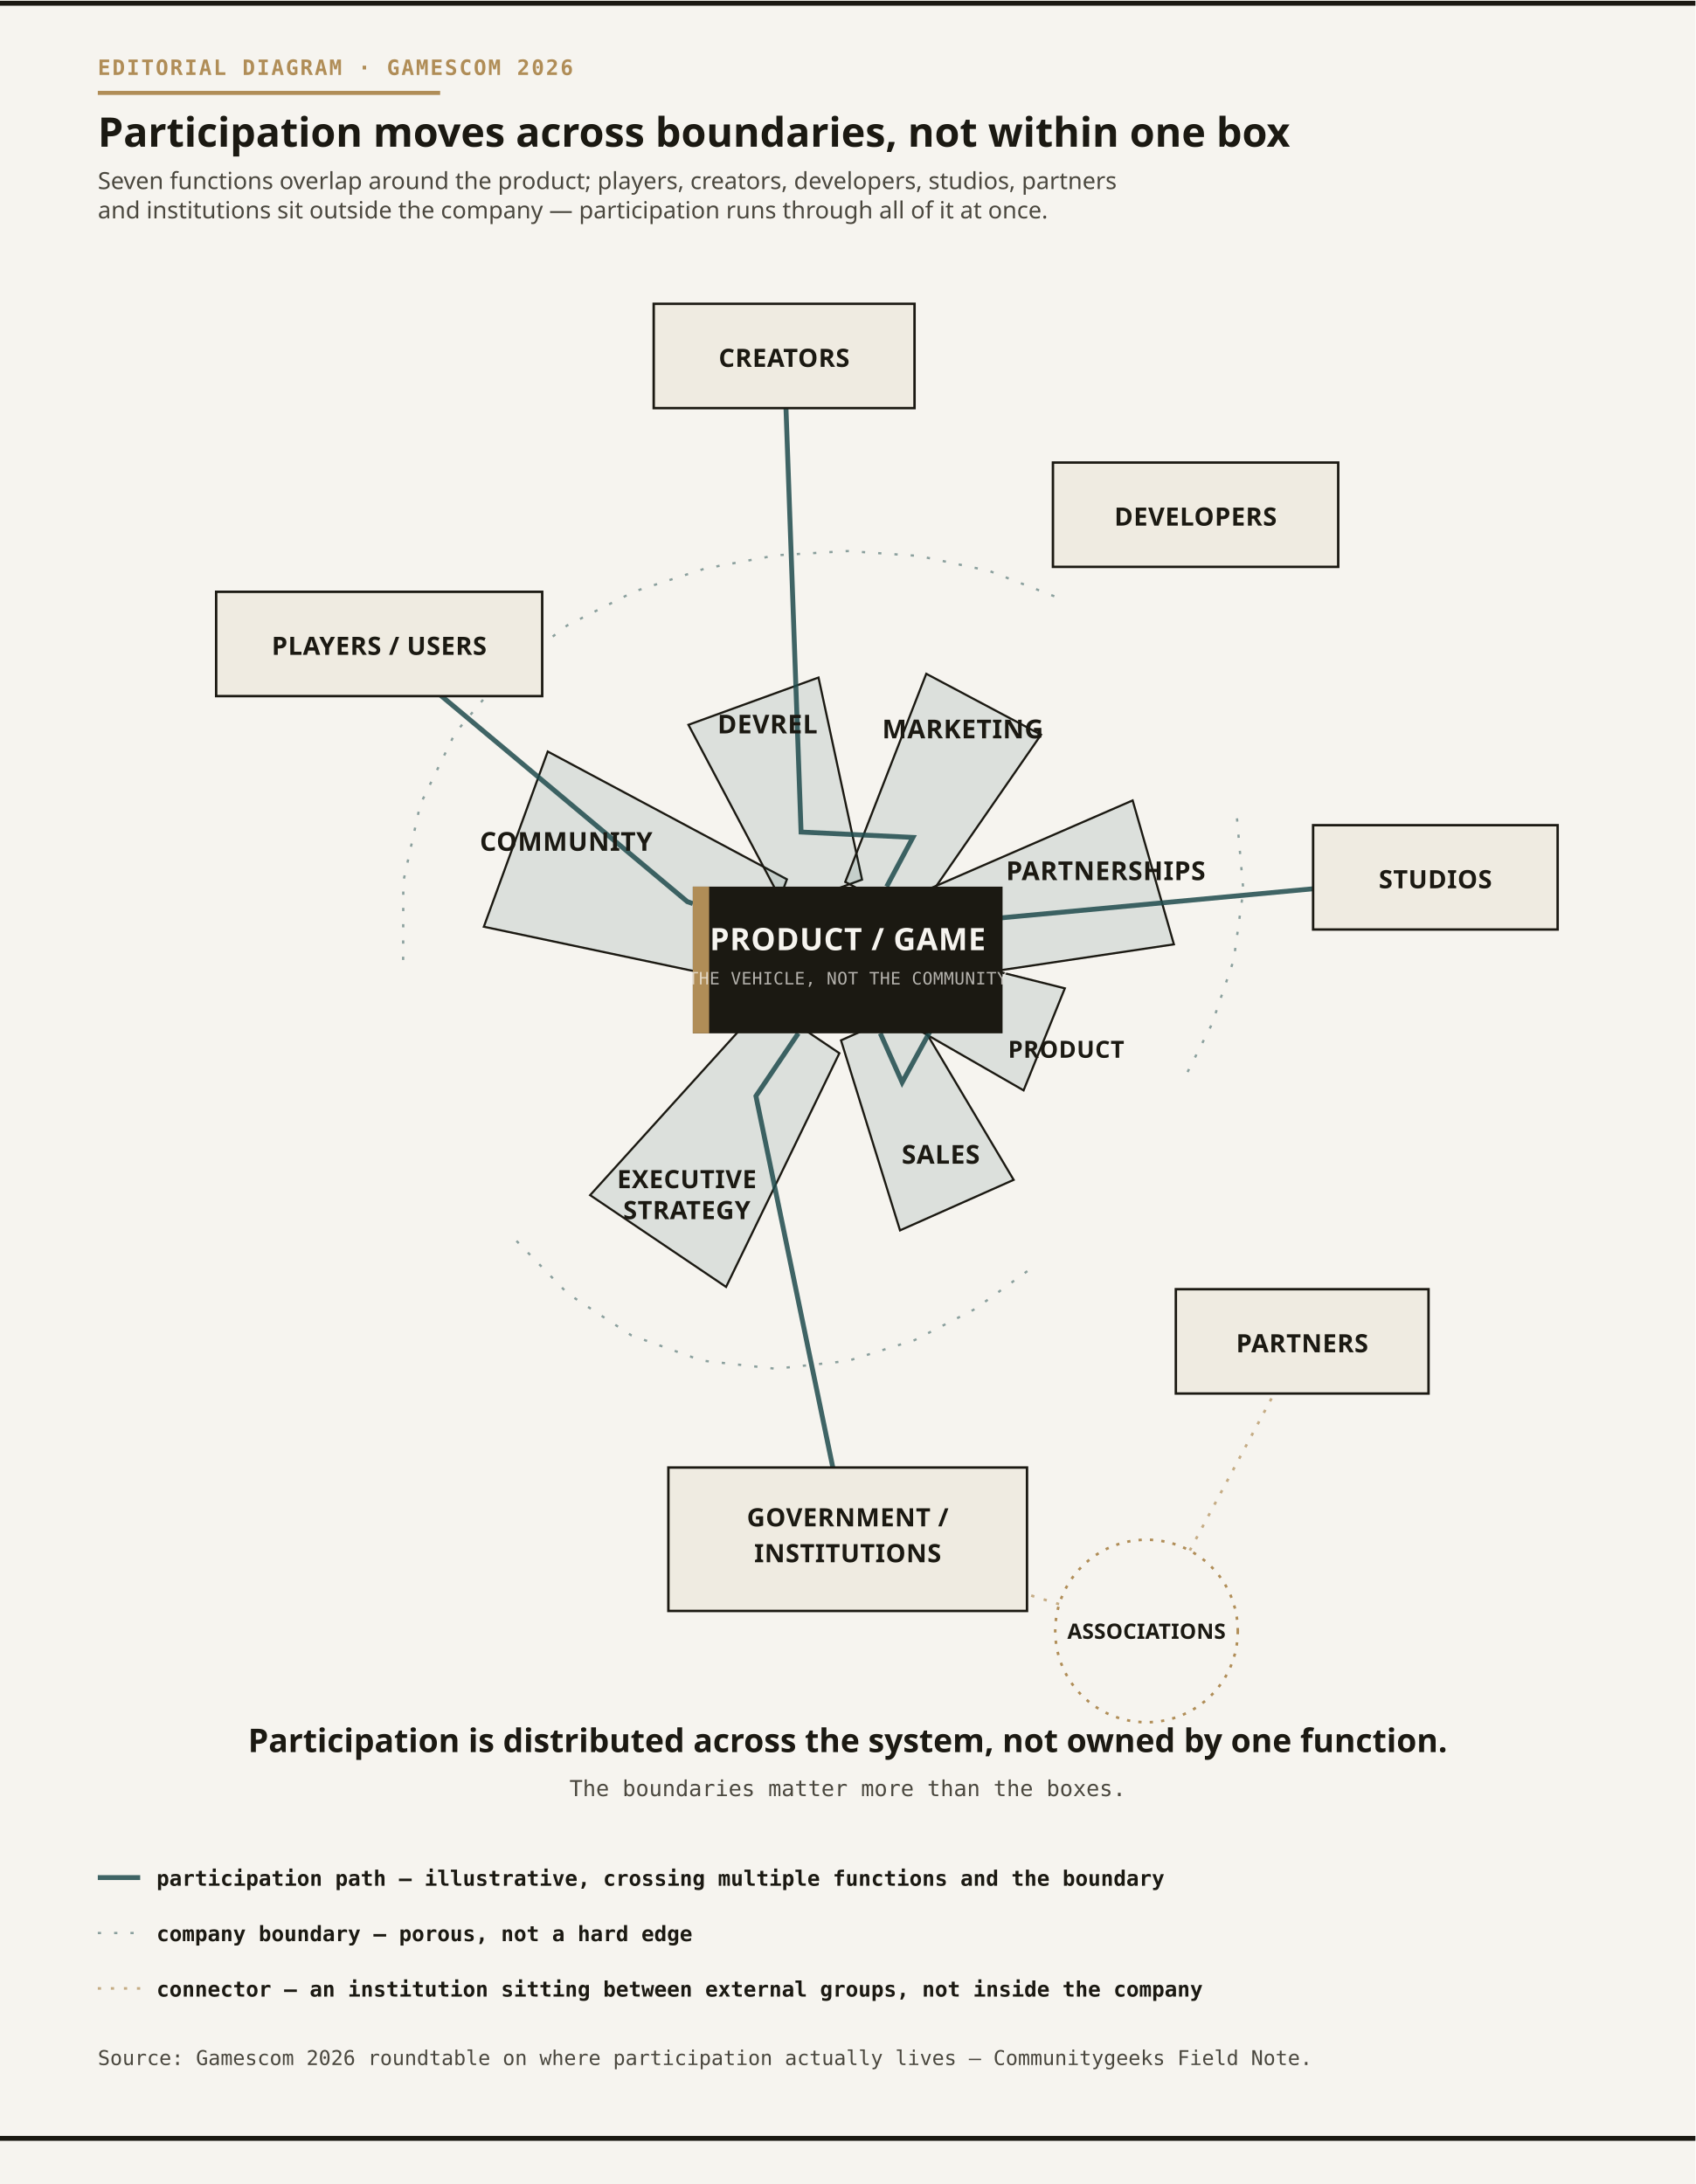
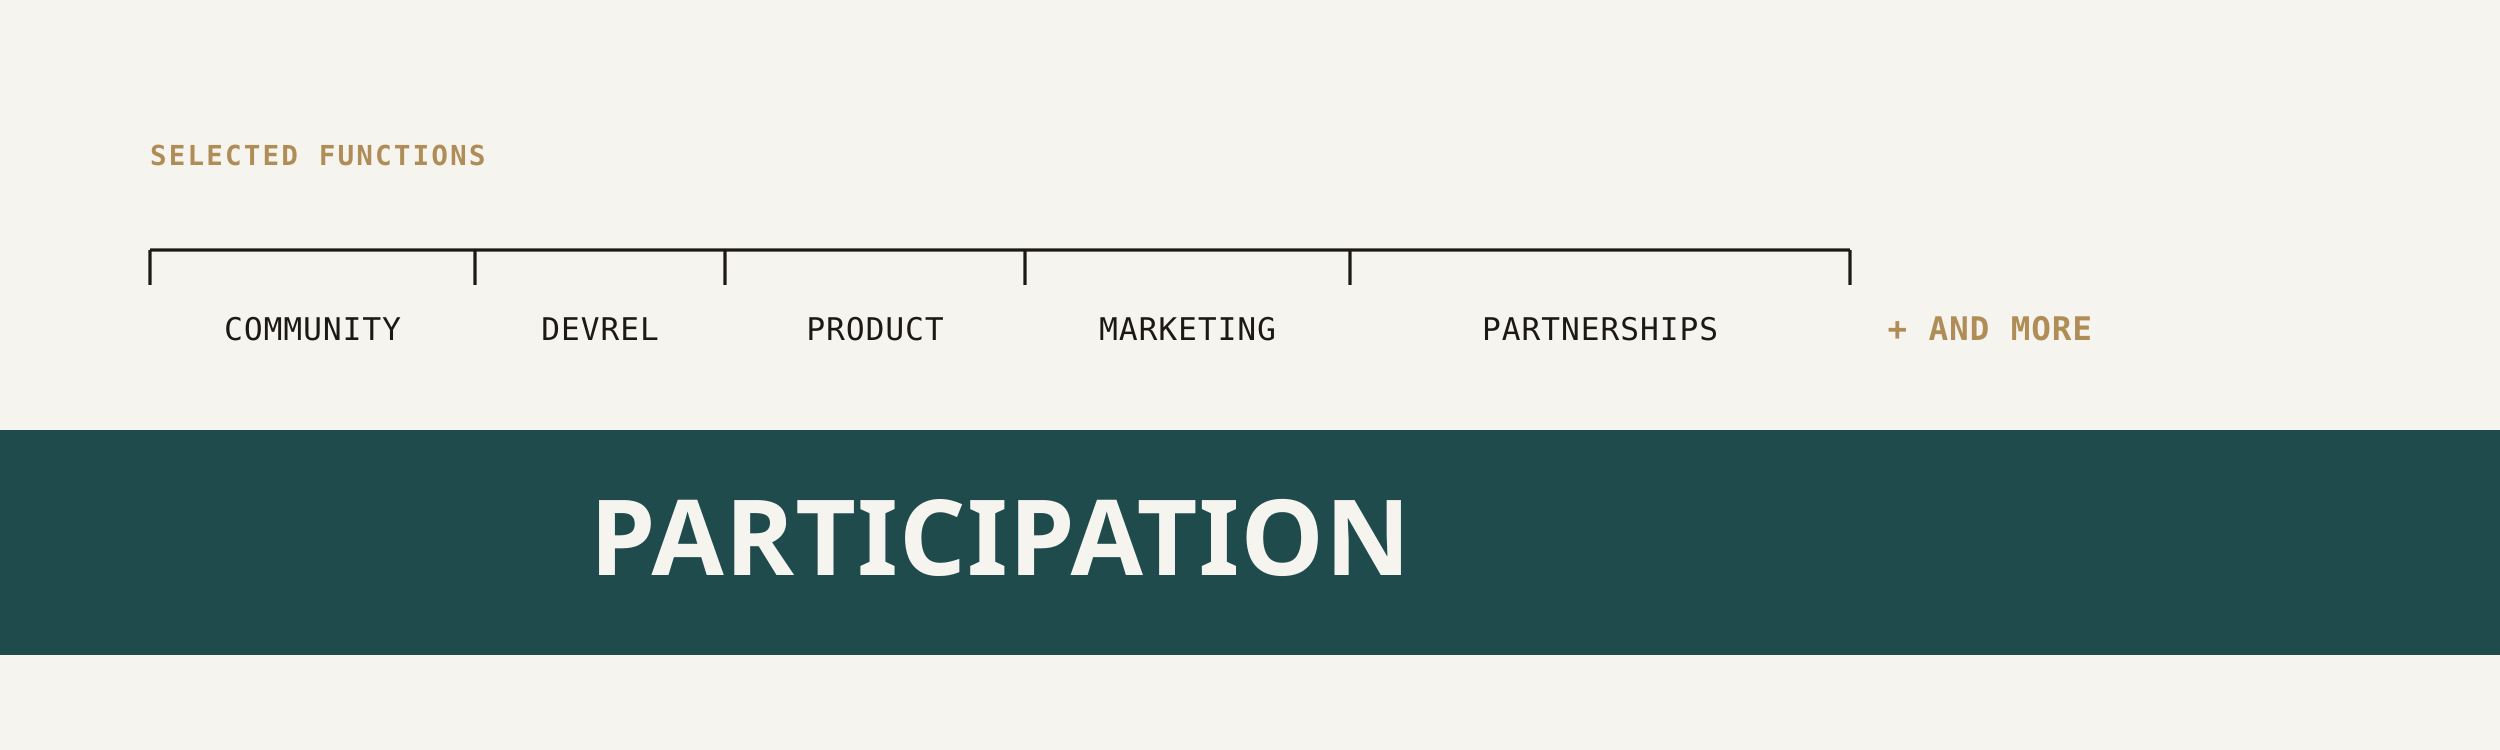
- <svg xmlns="http://www.w3.org/2000/svg" viewBox="0 0 1040 1340" role="img" font-family="Archivo, sans-serif" aria-label="Diagram: a boundary-field map showing the game or product at the center, seven internal organizational functions — community, developer relations, marketing, partnerships, product, sales, and executive strategy — arranged asymmetrically around it as overlapping, permeable zones inside a porous company boundary, with players, creators, developers, studios, partners, and government or institutions positioned outside that boundary, connected by several participation paths that cross multiple functions and the boundary itself, including one path that reaches the product through executive strategy without passing through community, and an associations node sitting between two external groups rather than inside the company.">
-   <rect x="0" y="0" width="1040" height="1340" fill="#F6F4EF" />
-   <line x1="0" y1="2" x2="1040" y2="2" stroke="#1B1912" stroke-width="3" />
-   <text x="60" y="46" font-family="'IBM Plex Mono', monospace" font-size="13" font-weight="700" letter-spacing="0.08em" fill="#B08D57">EDITORIAL DIAGRAM · GAMESCOM 2026</text>
-   <line x1="60" y1="57" x2="270" y2="57" stroke="#B08D57" stroke-width="2.5" />
-   <text x="60" y="90" font-family="Archivo, sans-serif" font-weight="700" font-size="25" fill="#1B1912">Participation moves across boundaries, not within one box</text>
-   <text x="60" y="116" font-size="14.5" fill="#4A473E">Seven functions overlap around the product; players, creators, developers, studios, partners</text>
-   <text x="60" y="134" font-size="14.5" fill="#4A473E">and institutions sit outside the company — participation runs through all of it at once.</text>
-   <polyline points="630.2,779.9 598.0,803.2 561.1,822.2 520.0,835.0 475.8,839.8 430.5,834.8 387.1,819.2 348.3,793.7 315.8,760.3" fill="none" stroke="#1F4B4C" stroke-width="1.4" stroke-dasharray="2 8" opacity="0.5" />
-   <polyline points="247.3,589.0 247.4,540.9 257.8,493.6 279.1,449.9 310.1,412.9 347.8,383.8 389.4,362.8 432.6,348.8 476.2,340.7 520.0,338.1 563.7,341.1 606.9,350.3 648.4,366.5" fill="none" stroke="#1F4B4C" stroke-width="1.4" stroke-dasharray="2 8" opacity="0.5" />
-   <polyline points="758.8,502.1 762.7,546.2 756.8,589.0 743.4,628.4 725.4,663.8" fill="none" stroke="#1F4B4C" stroke-width="1.4" stroke-dasharray="2 8" opacity="0.5" />
-   <polygon points="482.7,539.5 336.0,461.1 296.8,568.6 459.6,603.0" fill="#1F4B4C" fill-opacity="0.12" stroke="#1B1912" stroke-width="1.3" />
-   <polygon points="528.8,539.7 502.1,415.7 422.3,444.7 481.6,556.9" fill="#1F4B4C" fill-opacity="0.12" stroke="#1B1912" stroke-width="1.3" />
-   <polygon points="560.6,563.5 638.6,450.8 568.2,413.4 518.5,541.1" fill="#1F4B4C" fill-opacity="0.12" stroke="#1B1912" stroke-width="1.3" />
-   <polygon points="568.8,602.0 720.1,579.4 694.8,491.1 554.5,552.1" fill="#1F4B4C" fill-opacity="0.12" stroke="#1B1912" stroke-width="1.3" />
-   <polygon points="546.0,621.9 627.9,669.0 653.2,606.4 561.5,583.4" fill="#1F4B4C" fill-opacity="0.12" stroke="#1B1912" stroke-width="1.3" />
-   <polygon points="515.9,638.3 552.1,754.9 621.8,723.9 559.4,618.9" fill="#1F4B4C" fill-opacity="0.12" stroke="#1B1912" stroke-width="1.3" />
-   <polygon points="468.9,615.2 362.0,733.3 445.4,789.6 514.9,646.2" fill="#1F4B4C" fill-opacity="0.12" stroke="#1B1912" stroke-width="1.3" />
-   <polyline points="232.6,395.1 421.6,553.2 425.0,554.4" fill="none" stroke="#1F4B4C" stroke-width="3" opacity="0.85" />
-   <polyline points="481.0,218.4 491.4,510.5 560.0,513.8 543.9,544.0" fill="none" stroke="#1F4B4C" stroke-width="3" opacity="0.85" />
-   <polyline points="520.0,944.4 463.7,672.5 489.7,634.0" fill="none" stroke="#1F4B4C" stroke-width="3" opacity="0.85" />
-   <polyline points="880.5,538.3 608.3,563.7 553.4,664.1 540.0,634.0" fill="none" stroke="#1F4B4C" stroke-width="3" opacity="0.85" />
-   <line x1="703.3" y1="1000.7" x2="798.8" y2="823.0" stroke="#B08D57" stroke-width="1.6" stroke-dasharray="2 6" opacity="0.7" />
-   <line x1="703.3" y1="1000.7" x2="520.0" y2="944.4" stroke="#B08D57" stroke-width="1.6" stroke-dasharray="2 6" opacity="0.7" />
-   <rect x="425" y="544" width="190" height="90" fill="#1B1912" />
-   <rect x="425" y="544" width="10" height="90" fill="#B08D57" />
-   <text x="520" y="583" text-anchor="middle" font-family="Archivo, sans-serif" font-weight="700" font-size="19" letter-spacing="0.02em" fill="#F6F4EF">PRODUCT / GAME</text>
-   <text x="520" y="604" text-anchor="middle" font-family="'IBM Plex Mono', monospace" font-size="10.5" fill="#F6F4EF" opacity="0.7" letter-spacing="0.02em">THE VEHICLE, NOT THE COMMUNITY</text>
-   <text x="347.3" y="522" text-anchor="middle" font-weight="700" font-size="16" letter-spacing="0.02em" fill="#1B1912">COMMUNITY</text>
-   <text x="470.8" y="450" text-anchor="middle" font-weight="700" font-size="16" letter-spacing="0.02em" fill="#1B1912">DEVREL</text>
-   <text x="590.6" y="453" text-anchor="middle" font-weight="700" font-size="16" letter-spacing="0.02em" fill="#1B1912">MARKETING</text>
-   <text x="678.3" y="540" text-anchor="middle" font-weight="700" font-size="16" letter-spacing="0.02em" fill="#1B1912">PARTNERSHIPS</text>
-   <text x="654" y="649" text-anchor="middle" font-weight="700" font-size="14.5" letter-spacing="0.02em" fill="#1B1912">PRODUCT</text>
-   <text x="577.1" y="714" text-anchor="middle" font-weight="700" font-size="16" letter-spacing="0.02em" fill="#1B1912">SALES</text>
-   <text x="421.3" y="729" text-anchor="middle" font-weight="700" font-size="15.5" letter-spacing="0.02em" fill="#1B1912">EXECUTIVE</text>
-   <text x="421.3" y="748" text-anchor="middle" font-weight="700" font-size="15.5" letter-spacing="0.02em" fill="#1B1912">STRATEGY</text>
-   <rect x="132.6" y="363.1" width="200" height="64" fill="#EFEBE1" stroke="#1B1912" stroke-width="1.5" />
-   <text x="232.6" y="401.8" text-anchor="middle" font-weight="700" font-size="15.5" letter-spacing="0.02em" fill="#1B1912">PLAYERS / USERS</text>
-   <rect x="401.0" y="186.4" width="160" height="64" fill="#EFEBE1" stroke="#1B1912" stroke-width="1.5" />
-   <text x="481.0" y="225.1" text-anchor="middle" font-weight="700" font-size="15.5" letter-spacing="0.02em" fill="#1B1912">CREATORS</text>
-   <rect x="645.9" y="283.8" width="175" height="64" fill="#EFEBE1" stroke="#1B1912" stroke-width="1.5" />
-   <text x="733.4" y="322.5" text-anchor="middle" font-weight="700" font-size="15.5" letter-spacing="0.02em" fill="#1B1912">DEVELOPERS</text>
-   <rect x="805.5" y="506.3" width="150" height="64" fill="#EFEBE1" stroke="#1B1912" stroke-width="1.5" />
-   <text x="880.5" y="545" text-anchor="middle" font-weight="700" font-size="15.5" letter-spacing="0.02em" fill="#1B1912">STUDIOS</text>
-   <rect x="721.3" y="791.0" width="155" height="64" fill="#EFEBE1" stroke="#1B1912" stroke-width="1.5" />
-   <text x="798.8" y="829.7" text-anchor="middle" font-weight="700" font-size="15.5" letter-spacing="0.02em" fill="#1B1912">PARTNERS</text>
-   <rect x="410.0" y="900.4" width="220" height="88" fill="#EFEBE1" stroke="#1B1912" stroke-width="1.5" />
-   <text x="520.0" y="936.5" text-anchor="middle" font-weight="700" font-size="15.5" letter-spacing="0.02em" fill="#1B1912">GOVERNMENT /</text>
-   <text x="520.0" y="958.5" text-anchor="middle" font-weight="700" font-size="15.5" letter-spacing="0.02em" fill="#1B1912">INSTITUTIONS</text>
-   <circle cx="703.3" cy="1000.7" r="56" fill="#F6F4EF" stroke="#B08D57" stroke-width="1.6" stroke-dasharray="2 5" />
-   <text x="703.3" y="1005.5" text-anchor="middle" font-weight="700" font-size="13" letter-spacing="0.01em" fill="#1B1912">ASSOCIATIONS</text>
-   <text x="520" y="1075" text-anchor="middle" font-family="Archivo, sans-serif" font-weight="700" font-size="20" fill="#1B1912">Participation is distributed across the system, not owned by one function.</text>
-   <text x="520" y="1102" text-anchor="middle" font-family="'IBM Plex Mono', monospace" font-size="13.5" fill="#4A473E">The boundaries matter more than the boxes.</text>
-   <line x1="60" y1="1152" x2="86" y2="1152" stroke="#1F4B4C" stroke-width="3" opacity="0.85" />
-   <text x="96" y="1157" font-family="'IBM Plex Mono', monospace" font-size="13" font-weight="600" fill="#1B1912">participation path — illustrative, crossing multiple functions and the boundary</text>
-   <line x1="60" y1="1186" x2="86" y2="1186" stroke="#1F4B4C" stroke-width="1.4" stroke-dasharray="2 8" opacity="0.5" />
-   <text x="96" y="1191" font-family="'IBM Plex Mono', monospace" font-size="13" font-weight="600" fill="#1B1912">company boundary — porous, not a hard edge</text>
-   <line x1="60" y1="1220" x2="86" y2="1220" stroke="#B08D57" stroke-width="1.6" stroke-dasharray="2 6" opacity="0.7" />
-   <text x="96" y="1225" font-family="'IBM Plex Mono', monospace" font-size="13" font-weight="600" fill="#1B1912">connector — an institution sitting between external groups, not inside the company</text>
-   <text x="60" y="1267" font-family="'IBM Plex Mono', monospace" font-size="12.5" fill="#4A473E">Source: Gamescom 2026 roundtable on where participation actually lives — Communitygeeks Field Note.</text>
-   <line x1="0" y1="1312" x2="1040" y2="1312" stroke="#1B1912" stroke-width="3" />
+ <svg xmlns="http://www.w3.org/2000/svg" viewBox="0 0 1000 300" role="img" font-family="'Archivo', sans-serif" aria-label="Editorial illustration: a light register labelled SELECTED FUNCTIONS lists five illustrative organizational functions — community, devrel, product, marketing, and partnerships — followed by a plus and more, sitting directly above one continuous petrol field labelled PARTICIPATION that runs the full width, well beyond the register on both sides, expressing that participation is the larger, continuous phenomenon and these functions are only some of the territories it runs through.">
+   <rect x="0" y="0" width="1000" height="300" fill="#F6F4EF" />
+   <text x="60" y="66" font-family="'IBM Plex Mono', monospace" font-weight="600" font-size="11" letter-spacing="0.08em" fill="#B08D57">SELECTED FUNCTIONS</text>
+   <line x1="60" y1="100" x2="740" y2="100" stroke="#1B1912" stroke-width="1.3" />
+   <g stroke="#1B1912" stroke-width="1.3">
+     <line x1="60" y1="100" x2="60" y2="114" />
+     <line x1="190" y1="100" x2="190" y2="114" />
+     <line x1="290" y1="100" x2="290" y2="114" />
+     <line x1="410" y1="100" x2="410" y2="114" />
+     <line x1="540" y1="100" x2="540" y2="114" />
+     <line x1="740" y1="100" x2="740" y2="114" />
+   </g>
+   <g font-family="'IBM Plex Mono', monospace" font-weight="500" font-size="12.5" letter-spacing="0.03em" fill="#1B1912" text-anchor="middle">
+     <text x="125" y="136">COMMUNITY</text>
+     <text x="240" y="136">DEVREL</text>
+     <text x="350" y="136">PRODUCT</text>
+     <text x="475" y="136">MARKETING</text>
+     <text x="640" y="136">PARTNERSHIPS</text>
+   </g>
+   <text x="755" y="136" font-family="'IBM Plex Mono', monospace" font-weight="700" font-size="13" letter-spacing="0.03em" fill="#B08D57">+ AND MORE</text>
+   <rect x="0" y="172" width="1000" height="90" fill="#1F4B4C" />
+   <text x="400" y="230" text-anchor="middle" font-weight="700" font-size="42" letter-spacing="0.01em" fill="#F6F4EF">PARTICIPATION</text>
</svg>
